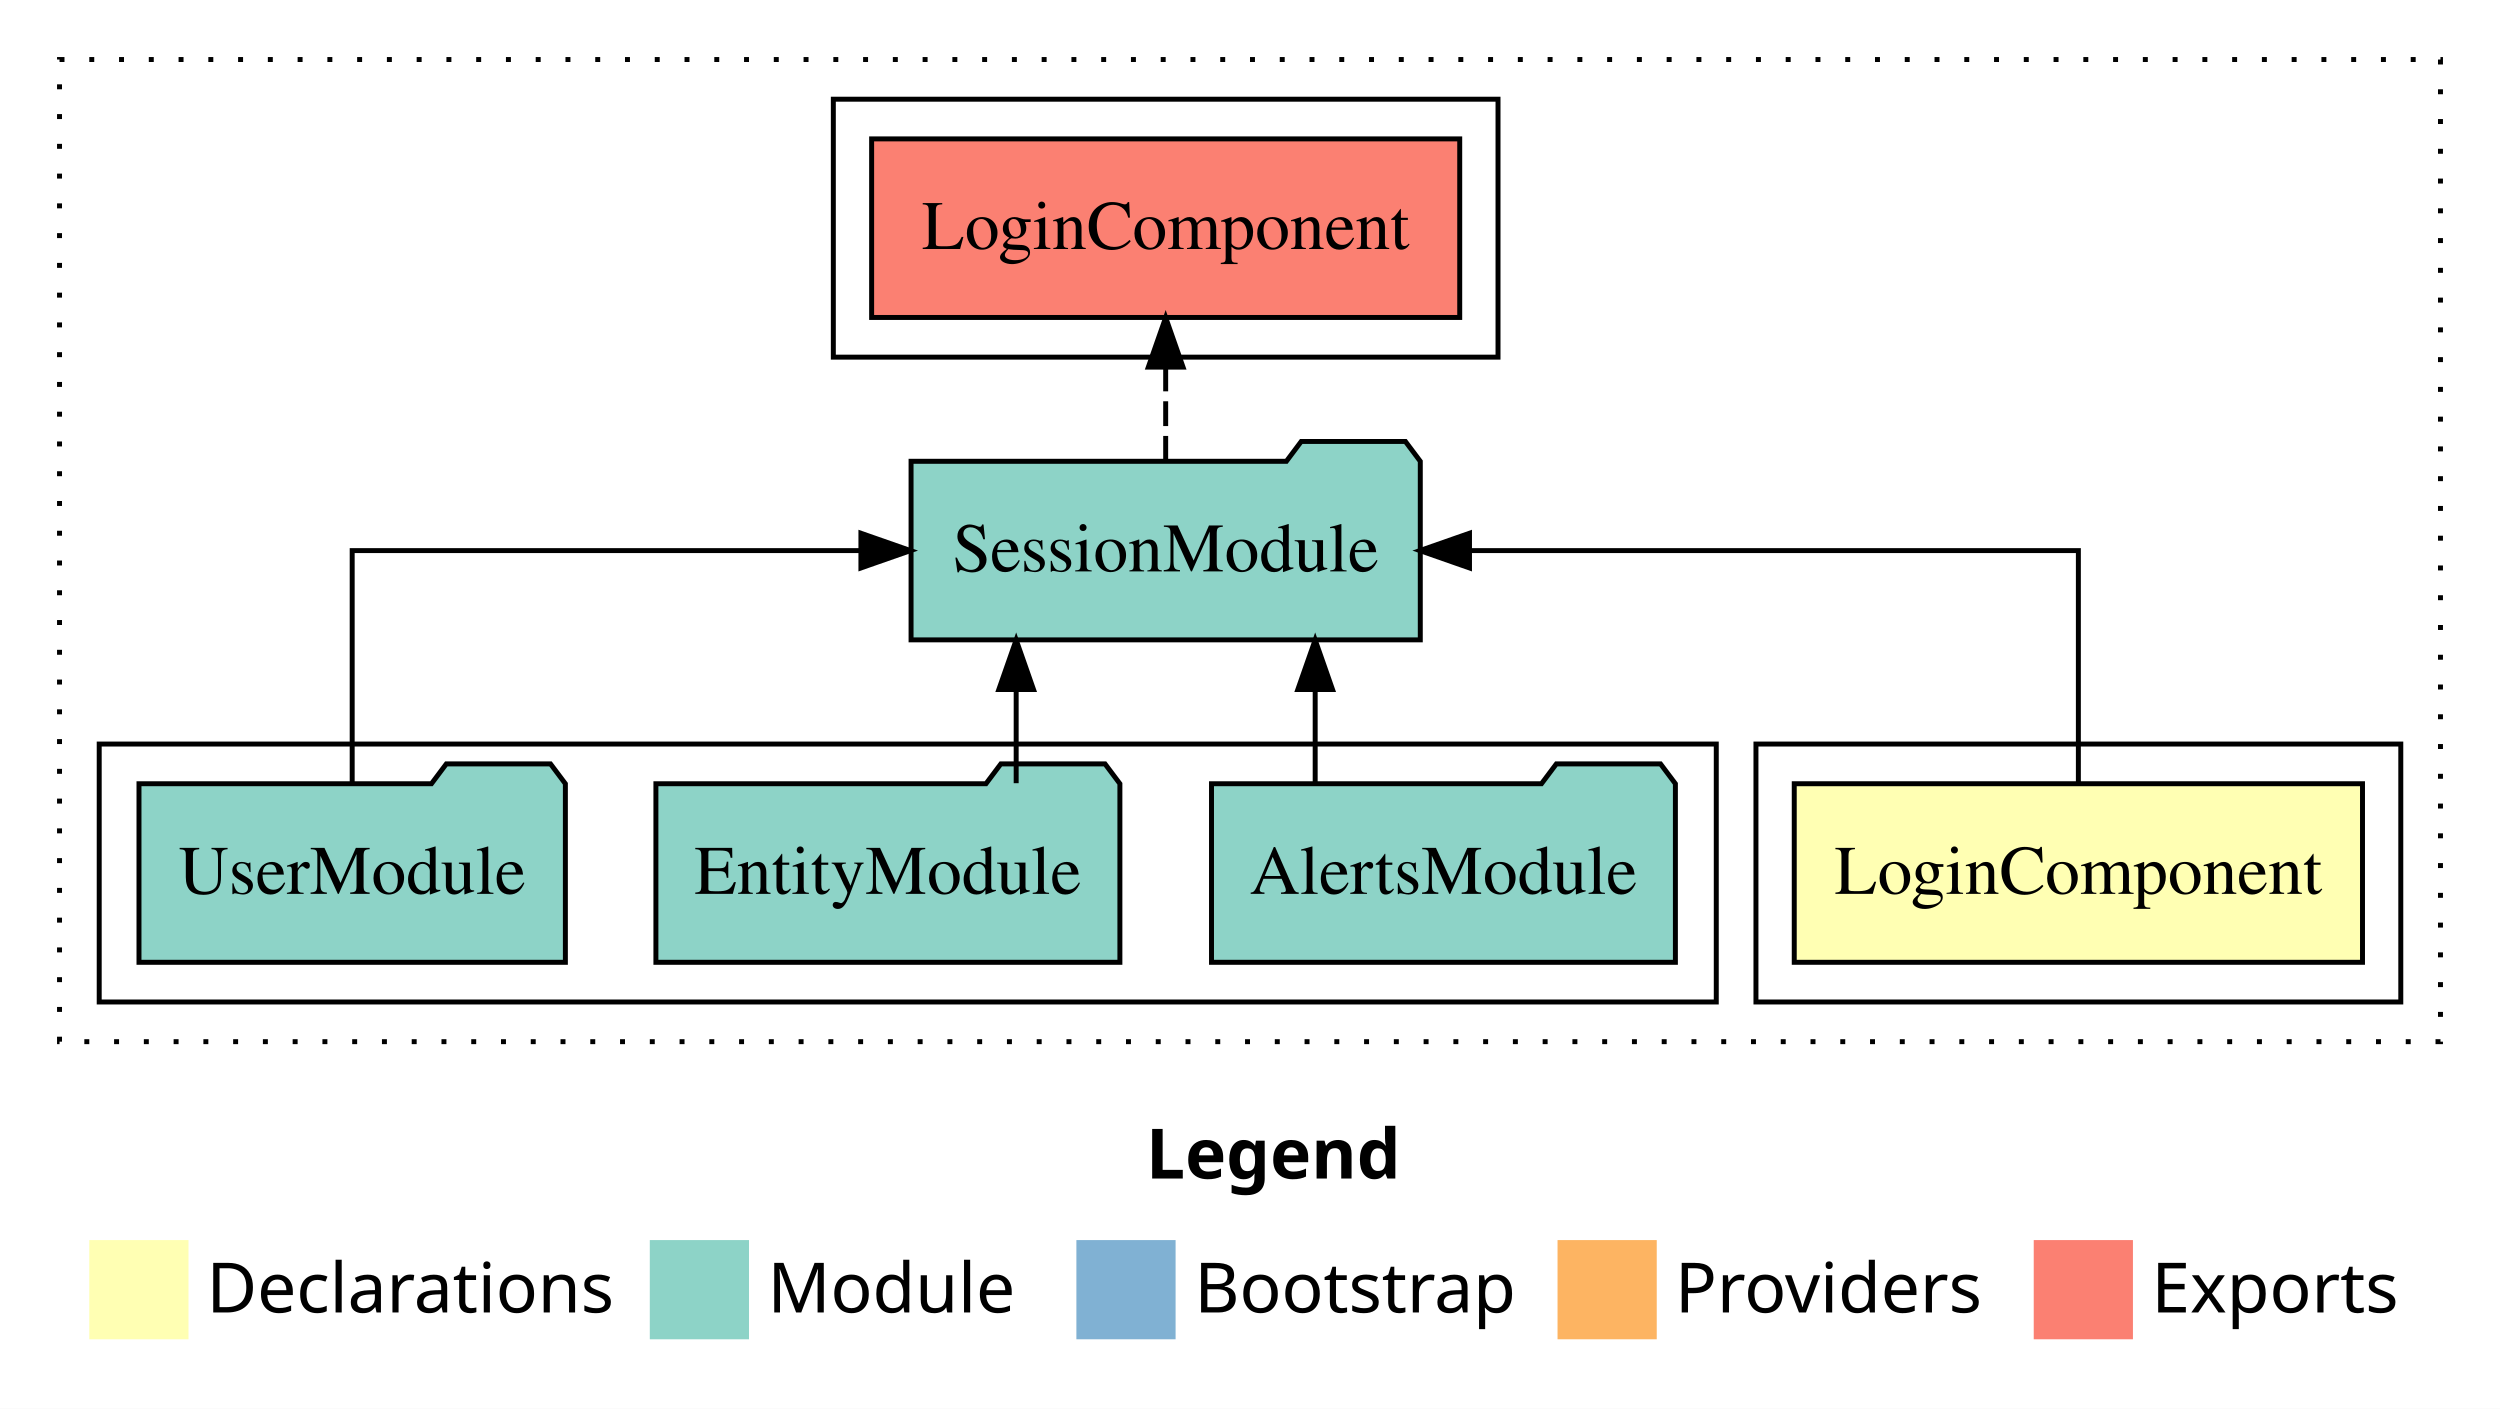
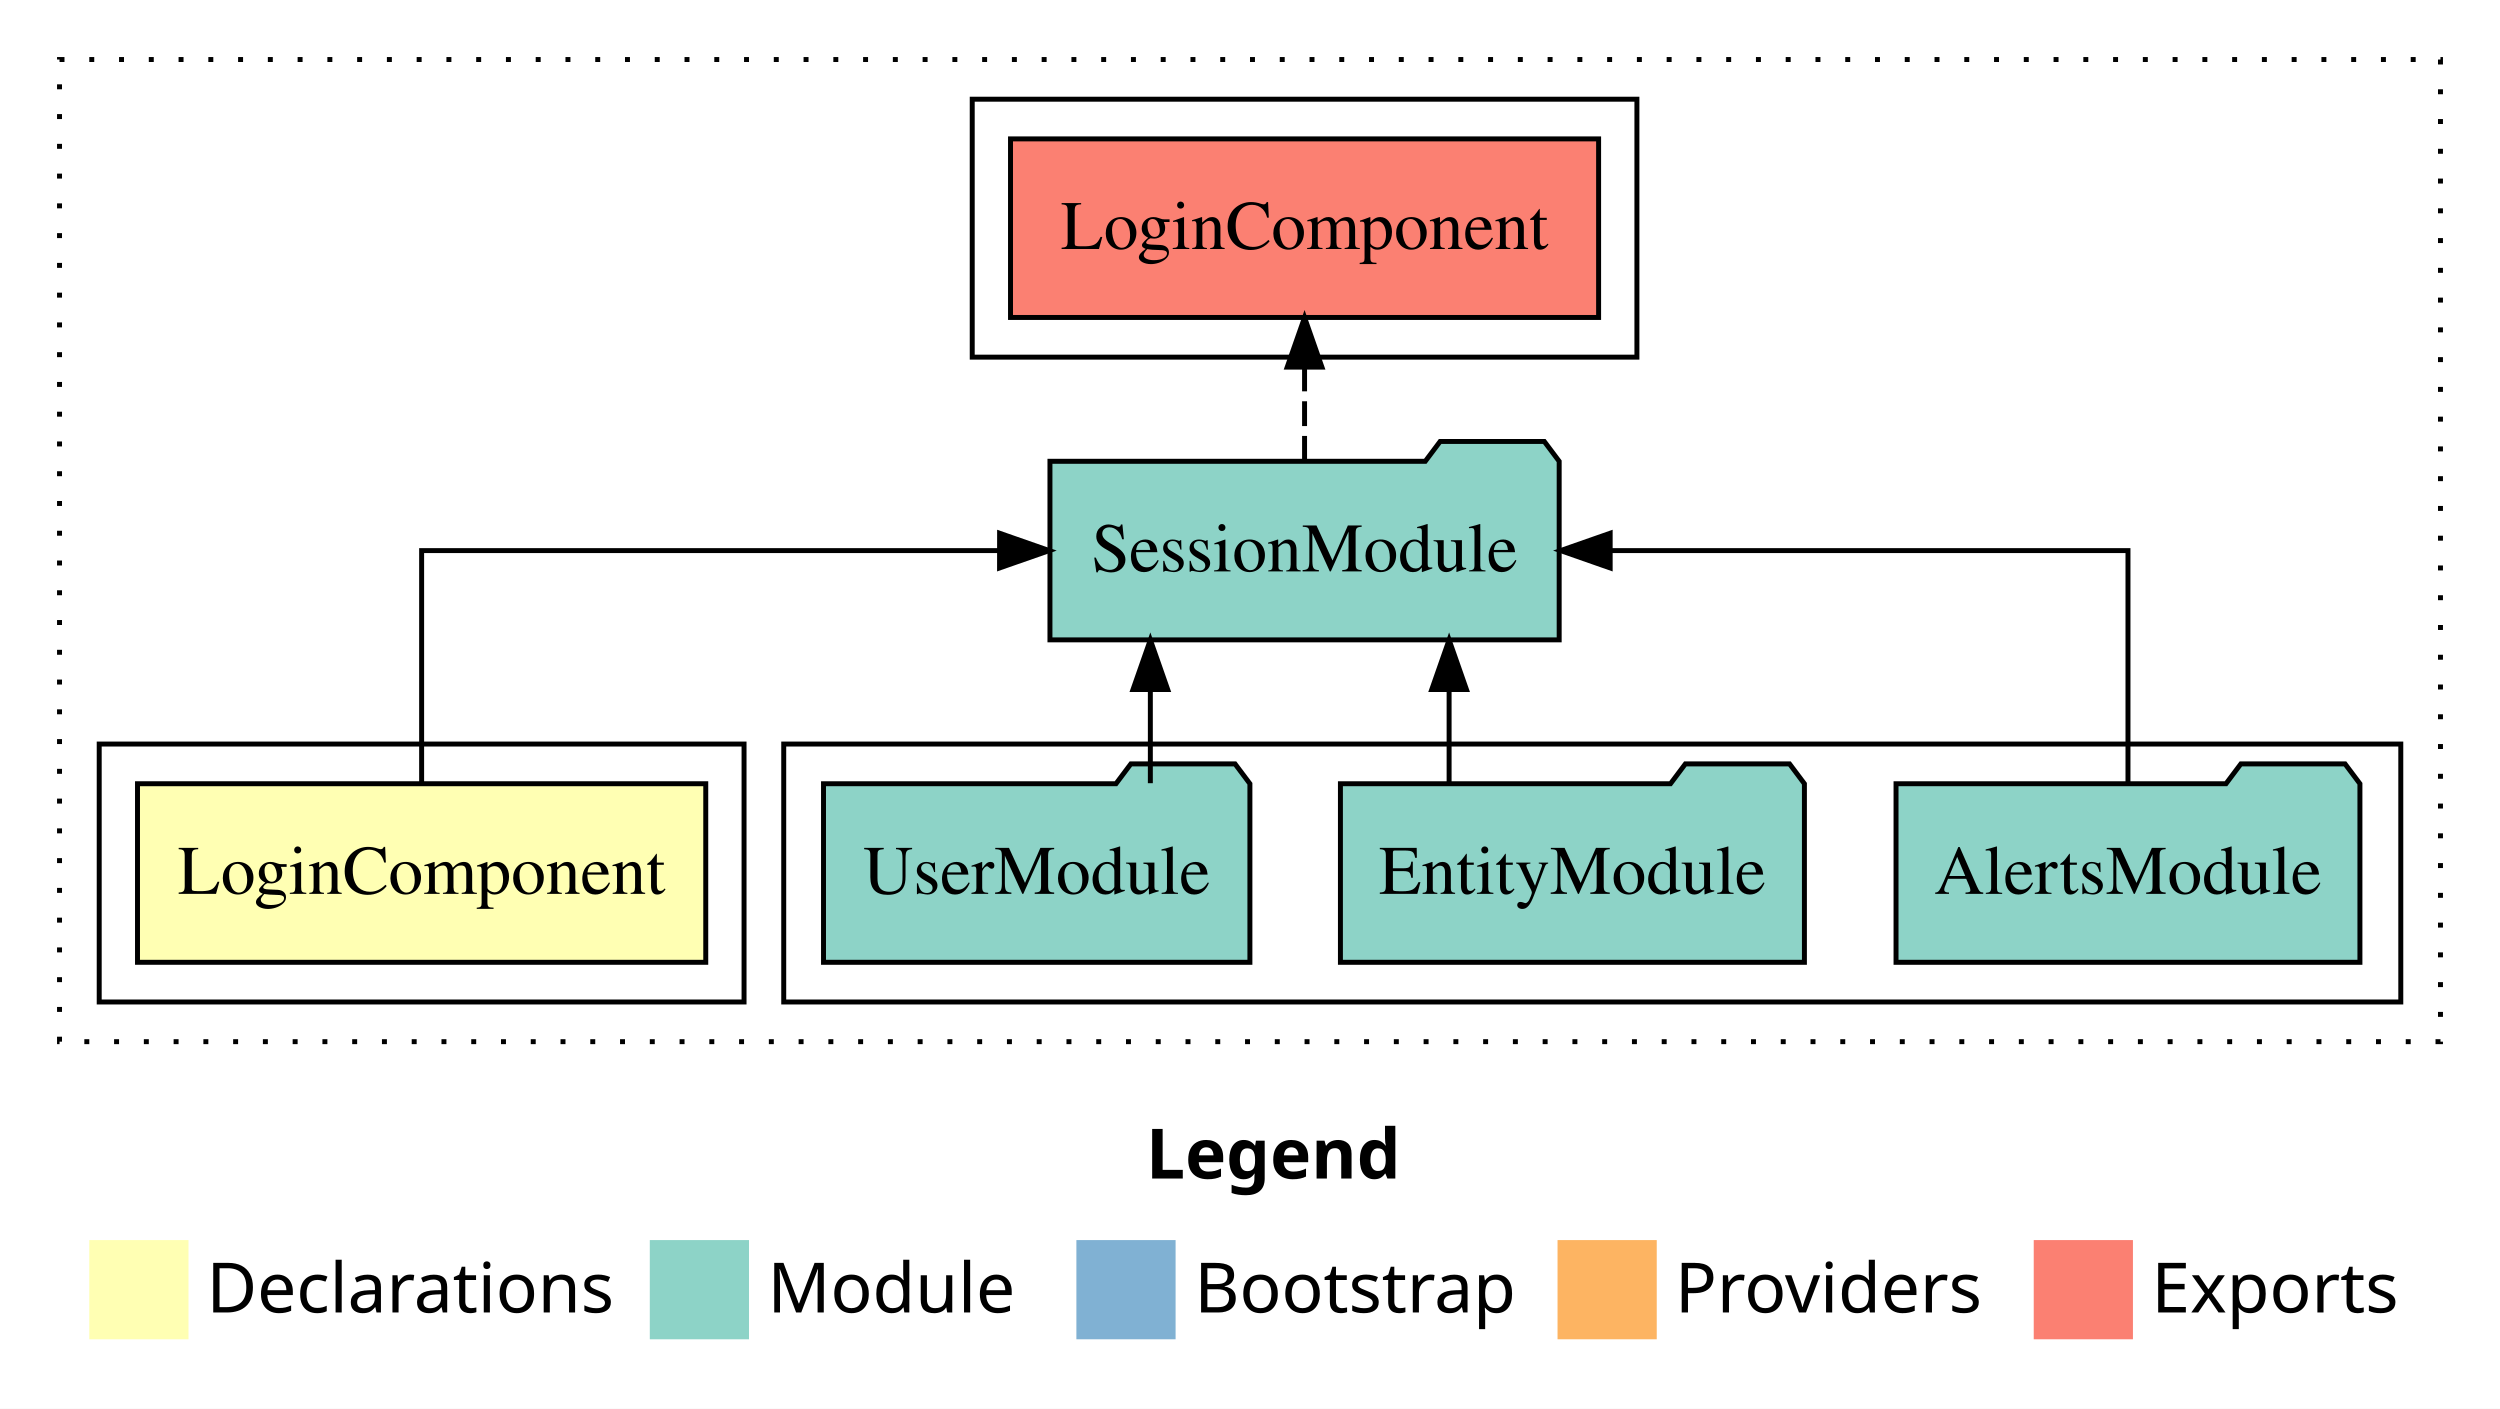
<svg xmlns="http://www.w3.org/2000/svg" width="504pt" height="284pt" viewBox="0.00 0.00 504.00 284.00">
  <g id="graph0" class="graph" transform="scale(1 1) rotate(0) translate(4 280)">
    <polygon fill="white" stroke="transparent" points="-4,4 -4,-280 500,-280 500,4 -4,4" />
    <text text-anchor="start" x="227.01" y="-42.4" font-family="sans-serif" font-weight="bold" font-size="14.00">Legend</text>
    <polygon fill="#ffffb3" stroke="transparent" points="14,-10 14,-30 34,-30 34,-10 14,-10" />
    <text text-anchor="start" x="37.63" y="-15.4" font-family="sans-serif" font-size="14.00">  Declarations</text>
    <polygon fill="#8dd3c7" stroke="transparent" points="127,-10 127,-30 147,-30 147,-10 127,-10" />
    <text text-anchor="start" x="150.73" y="-15.4" font-family="sans-serif" font-size="14.00">  Module</text>
    <polygon fill="#80b1d3" stroke="transparent" points="213,-10 213,-30 233,-30 233,-10 213,-10" />
    <text text-anchor="start" x="236.78" y="-15.4" font-family="sans-serif" font-size="14.00">  Bootstrap</text>
    <polygon fill="#fdb462" stroke="transparent" points="310,-10 310,-30 330,-30 330,-10 310,-10" />
    <text text-anchor="start" x="333.67" y="-15.4" font-family="sans-serif" font-size="14.00">  Providers</text>
    <polygon fill="#fb8072" stroke="transparent" points="406,-10 406,-30 426,-30 426,-10 406,-10" />
    <text text-anchor="start" x="429.73" y="-15.4" font-family="sans-serif" font-size="14.00">  Exports</text>
    <g id="clust1" class="cluster">
      <polygon fill="none" stroke="black" stroke-dasharray="1,5" points="8,-70 8,-268 488,-268 488,-70 8,-70" />
    </g>
-     <g id="clust2" class="cluster">
-       <polygon fill="none" stroke="black" points="350,-78 350,-130 480,-130 480,-78 350,-78" />
+     <g id="clust5" class="cluster">
+       <polygon fill="none" stroke="black" points="192,-208 192,-260 326,-260 326,-208 192,-208" />
    </g>
    <g id="clust4" class="cluster">
-       <polygon fill="none" stroke="black" points="16,-78 16,-130 342,-130 342,-78 16,-78" />
+       <polygon fill="none" stroke="black" points="154,-78 154,-130 480,-130 480,-78 154,-78" />
    </g>
-     <g id="clust5" class="cluster">
-       <polygon fill="none" stroke="black" points="164,-208 164,-260 298,-260 298,-208 164,-208" />
+     <g id="clust2" class="cluster">
+       <polygon fill="none" stroke="black" points="16,-78 16,-130 146,-130 146,-78 16,-78" />
    </g>
    <g id="node1" class="node">
-       <polygon fill="#ffffb3" stroke="black" points="472.28,-122 357.72,-122 357.72,-86 472.28,-86 472.28,-122" />
-       <text text-anchor="middle" x="415" y="-99.8" font-family="Times,serif" font-size="14.00">LoginComponent</text>
+       <polygon fill="#ffffb3" stroke="black" points="138.28,-122 23.72,-122 23.72,-86 138.28,-86 138.28,-122" />
+       <text text-anchor="middle" x="81" y="-99.8" font-family="Times,serif" font-size="14.00">LoginComponent</text>
    </g>
    <g id="node2" class="node">
-       <polygon fill="#8dd3c7" stroke="black" points="282.33,-187 279.33,-191 258.33,-191 255.33,-187 179.67,-187 179.67,-151 282.33,-151 282.33,-187" />
-       <text text-anchor="middle" x="231" y="-164.8" font-family="Times,serif" font-size="14.00">SessionModule</text>
+       <polygon fill="#8dd3c7" stroke="black" points="310.33,-187 307.33,-191 286.33,-191 283.33,-187 207.67,-187 207.67,-151 310.33,-151 310.33,-187" />
+       <text text-anchor="middle" x="259" y="-164.8" font-family="Times,serif" font-size="14.00">SessionModule</text>
    </g>
    <g id="edge1" class="edge">
-       <path fill="none" stroke="black" d="M415,-122.11C415,-141.34 415,-169 415,-169 415,-169 292.25,-169 292.25,-169" />
-       <polygon fill="black" stroke="black" points="292.25,-165.5 282.25,-169 292.25,-172.5 292.25,-165.5" />
+       <path fill="none" stroke="black" d="M81,-122.11C81,-141.34 81,-169 81,-169 81,-169 197.52,-169 197.52,-169" />
+       <polygon fill="black" stroke="black" points="197.52,-172.5 207.52,-169 197.51,-165.5 197.52,-172.5" />
    </g>
    <g id="node6" class="node">
-       <polygon fill="#fb8072" stroke="black" points="290.28,-252 171.72,-252 171.72,-216 290.28,-216 290.28,-252" />
-       <text text-anchor="middle" x="231" y="-229.8" font-family="Times,serif" font-size="14.00">LoginComponent </text>
+       <polygon fill="#fb8072" stroke="black" points="318.28,-252 199.72,-252 199.72,-216 318.28,-216 318.28,-252" />
+       <text text-anchor="middle" x="259" y="-229.8" font-family="Times,serif" font-size="14.00">LoginComponent </text>
    </g>
    <g id="edge5" class="edge">
-       <path fill="none" stroke="black" stroke-dasharray="5,2" d="M231,-187.11C231,-187.11 231,-205.99 231,-205.99" />
-       <polygon fill="black" stroke="black" points="227.5,-205.99 231,-215.99 234.5,-205.99 227.5,-205.99" />
+       <path fill="none" stroke="black" stroke-dasharray="5,2" d="M259,-187.11C259,-187.11 259,-205.99 259,-205.99" />
+       <polygon fill="black" stroke="black" points="255.5,-205.99 259,-215.99 262.5,-205.99 255.5,-205.99" />
    </g>
    <g id="node3" class="node">
-       <polygon fill="#8dd3c7" stroke="black" points="333.76,-122 330.76,-126 309.76,-126 306.76,-122 240.24,-122 240.24,-86 333.76,-86 333.76,-122" />
-       <text text-anchor="middle" x="287" y="-99.8" font-family="Times,serif" font-size="14.00">AlertsModule</text>
+       <polygon fill="#8dd3c7" stroke="black" points="471.76,-122 468.76,-126 447.76,-126 444.76,-122 378.24,-122 378.24,-86 471.76,-86 471.76,-122" />
+       <text text-anchor="middle" x="425" y="-99.8" font-family="Times,serif" font-size="14.00">AlertsModule</text>
    </g>
    <g id="edge2" class="edge">
-       <path fill="none" stroke="black" d="M261.14,-122.11C261.14,-122.11 261.14,-140.99 261.14,-140.99" />
-       <polygon fill="black" stroke="black" points="257.64,-140.99 261.14,-150.99 264.64,-140.99 257.64,-140.99" />
+       <path fill="none" stroke="black" d="M425,-122.11C425,-141.34 425,-169 425,-169 425,-169 320.61,-169 320.61,-169" />
+       <polygon fill="black" stroke="black" points="320.61,-165.5 310.61,-169 320.61,-172.5 320.61,-165.5" />
    </g>
    <g id="node4" class="node">
-       <polygon fill="#8dd3c7" stroke="black" points="221.77,-122 218.77,-126 197.77,-126 194.77,-122 128.23,-122 128.23,-86 221.77,-86 221.77,-122" />
-       <text text-anchor="middle" x="175" y="-99.8" font-family="Times,serif" font-size="14.00">EntityModule</text>
+       <polygon fill="#8dd3c7" stroke="black" points="359.77,-122 356.77,-126 335.77,-126 332.77,-122 266.23,-122 266.23,-86 359.77,-86 359.77,-122" />
+       <text text-anchor="middle" x="313" y="-99.8" font-family="Times,serif" font-size="14.00">EntityModule</text>
    </g>
    <g id="edge3" class="edge">
-       <path fill="none" stroke="black" d="M200.86,-122.11C200.86,-122.11 200.86,-140.99 200.86,-140.99" />
-       <polygon fill="black" stroke="black" points="197.36,-140.99 200.86,-150.99 204.36,-140.99 197.36,-140.99" />
+       <path fill="none" stroke="black" d="M288.14,-122.11C288.14,-122.11 288.14,-140.99 288.14,-140.99" />
+       <polygon fill="black" stroke="black" points="284.64,-140.99 288.14,-150.99 291.64,-140.99 284.64,-140.99" />
    </g>
    <g id="node5" class="node">
-       <polygon fill="#8dd3c7" stroke="black" points="109.98,-122 106.98,-126 85.98,-126 82.98,-122 24.02,-122 24.02,-86 109.98,-86 109.98,-122" />
-       <text text-anchor="middle" x="67" y="-99.8" font-family="Times,serif" font-size="14.00">UserModule</text>
+       <polygon fill="#8dd3c7" stroke="black" points="247.98,-122 244.98,-126 223.98,-126 220.98,-122 162.02,-122 162.02,-86 247.98,-86 247.98,-122" />
+       <text text-anchor="middle" x="205" y="-99.8" font-family="Times,serif" font-size="14.00">UserModule</text>
    </g>
    <g id="edge4" class="edge">
-       <path fill="none" stroke="black" d="M67,-122.11C67,-141.34 67,-169 67,-169 67,-169 169.56,-169 169.56,-169" />
-       <polygon fill="black" stroke="black" points="169.56,-172.5 179.56,-169 169.56,-165.5 169.56,-172.5" />
+       <path fill="none" stroke="black" d="M227.91,-122.11C227.91,-122.11 227.91,-140.99 227.91,-140.99" />
+       <polygon fill="black" stroke="black" points="224.41,-140.99 227.91,-150.99 231.41,-140.99 224.41,-140.99" />
    </g>
  </g>
</svg>
